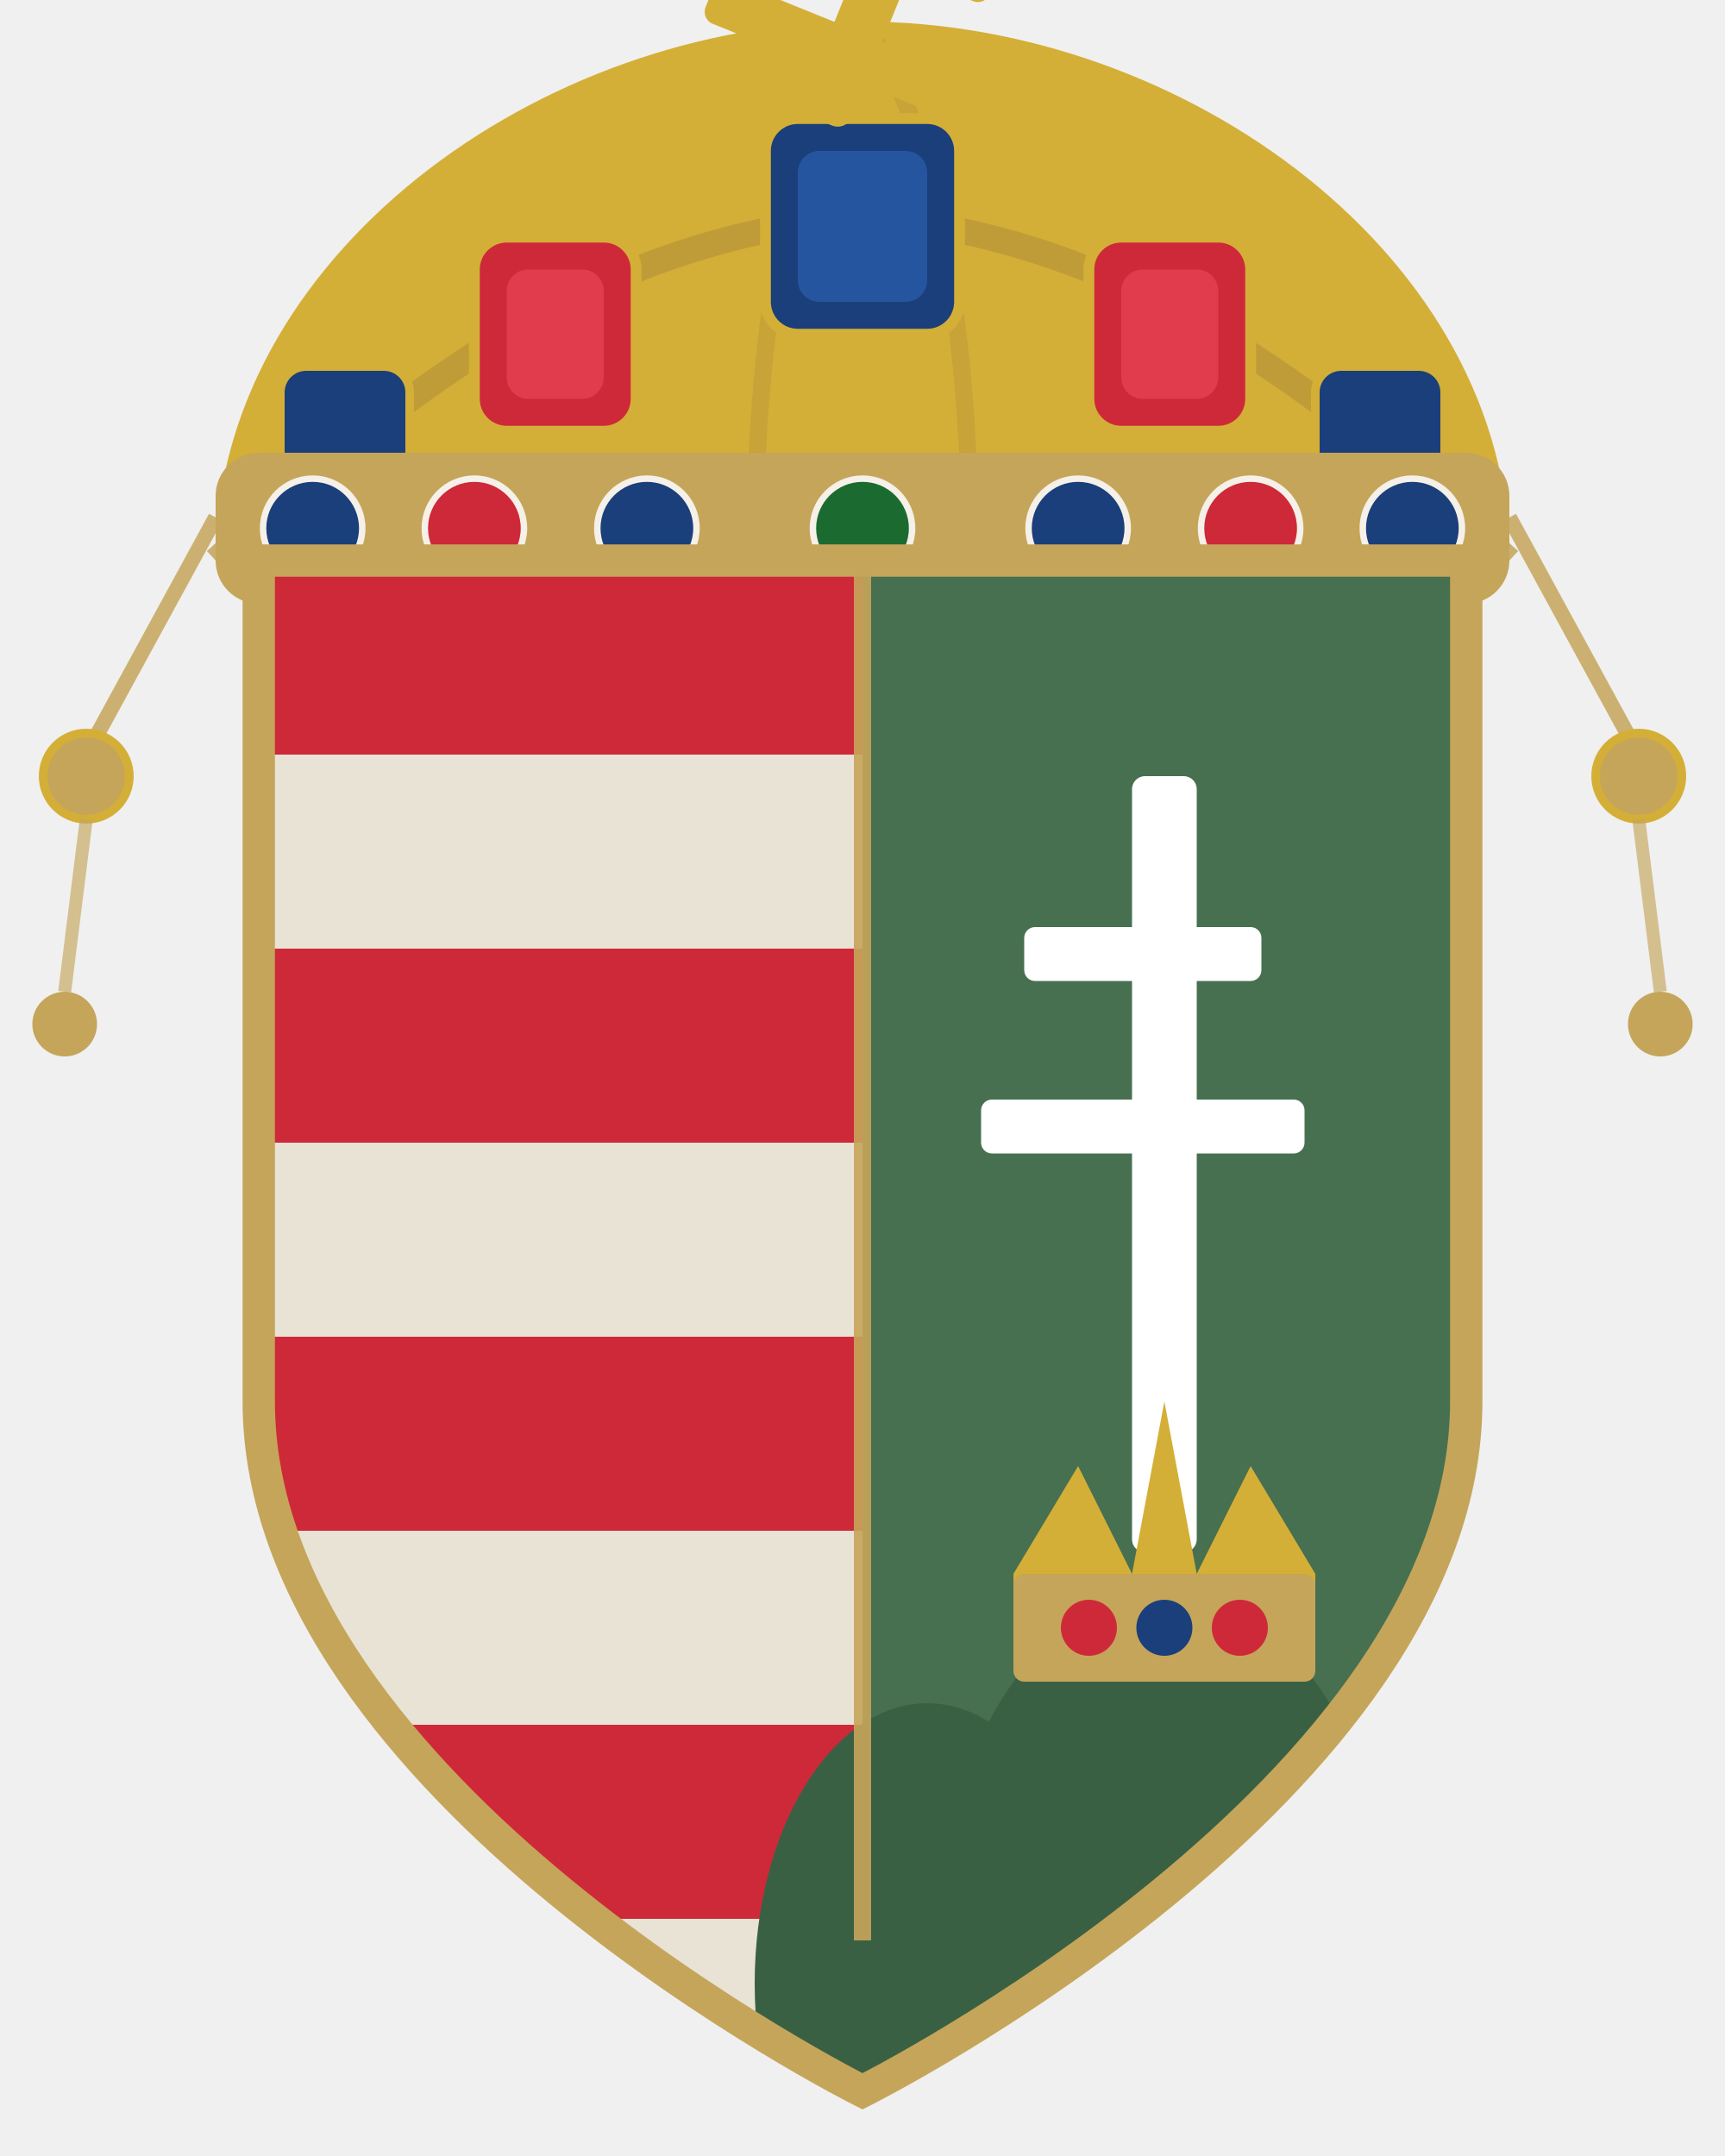
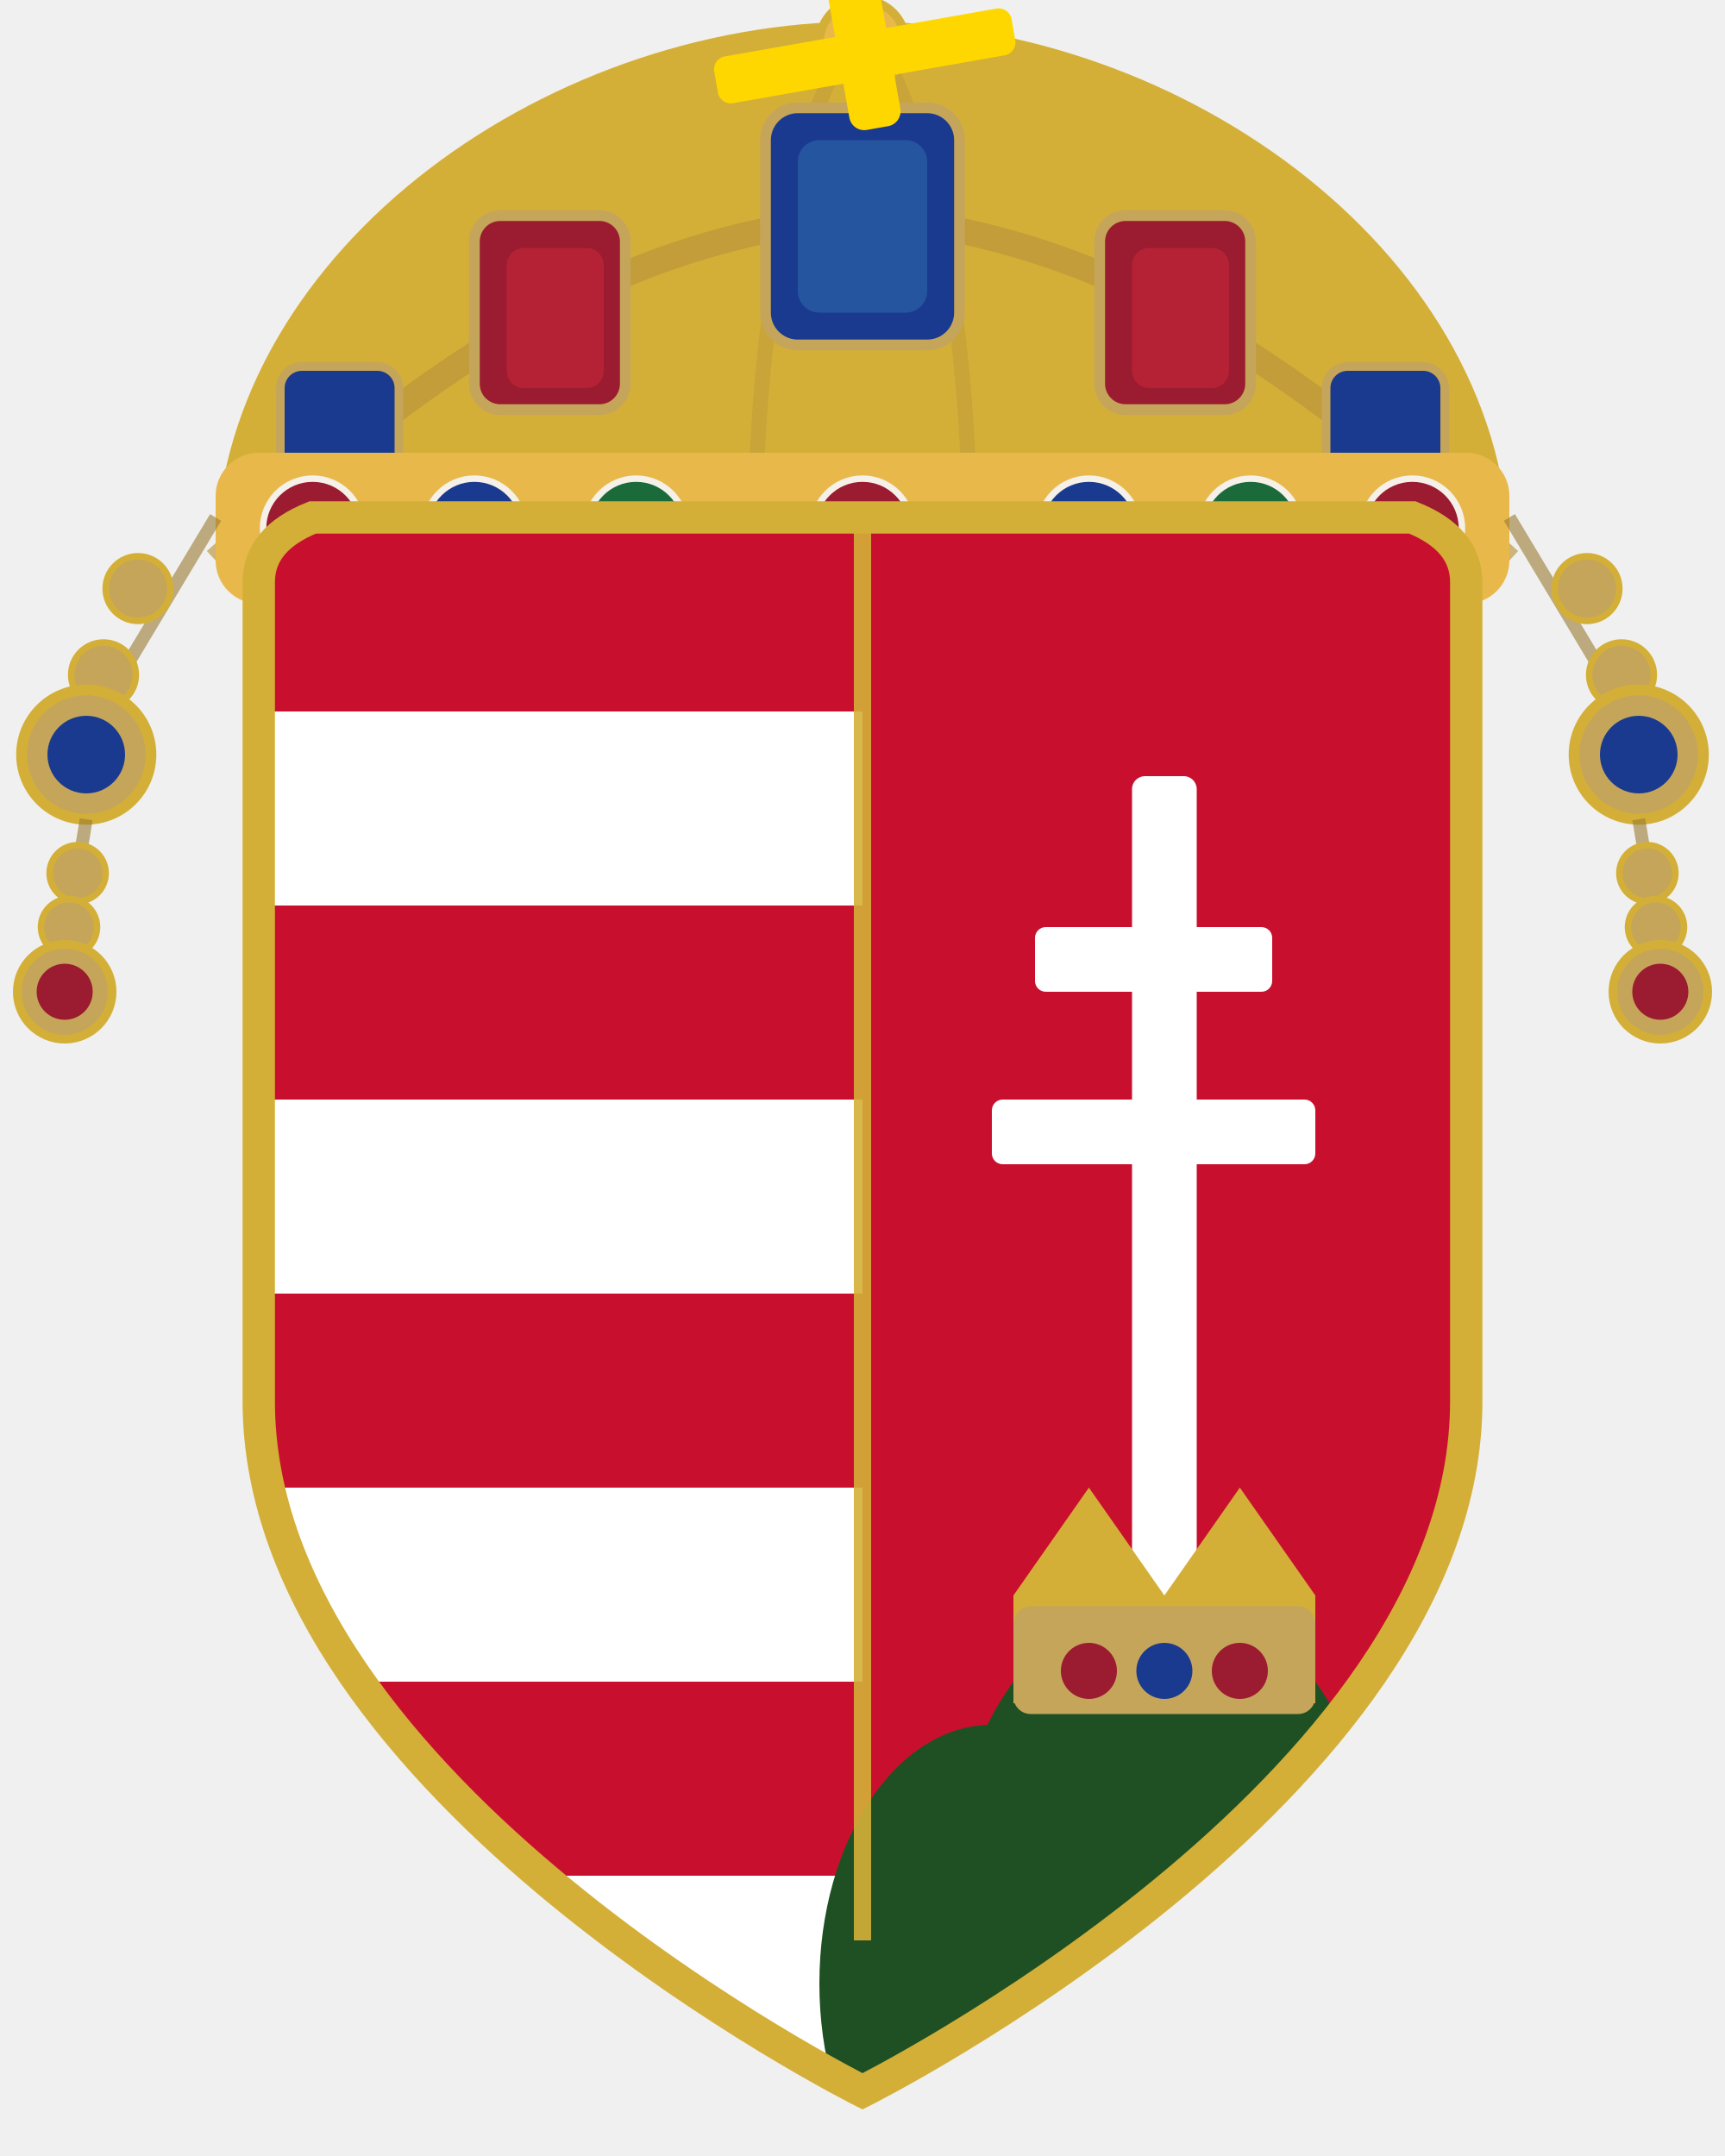
<svg xmlns="http://www.w3.org/2000/svg" viewBox="0 0 80 100" fill="none">
  <defs>
    <clipPath id="ssc-shield">
-       <path d="M12,26 H68 V65 C68,83 40,97 40,97 C40,97 12,83 12,65 Z" />
+       <path d="M12,27 Q12,25 14.5,24 H65.5 Q68,25 68,27 V65 C68,83 40,97 40,97 C40,97 12,83 12,65 Z" />
    </clipPath>
  </defs>
  <path d="M10,26 C10,12 25,1 40,1 C55,1 70,12 70,26 Z" fill="#D4AF37" />
-   <path d="M10,26 C22,15 30,11 40,10 C50,11 58,15 70,26" fill="none" stroke="#B8943A" stroke-width="1.2" opacity="0.7" />
-   <path d="M40,1 C37,5 35,14 35,26" fill="none" stroke="#B8943A" stroke-width="0.8" opacity="0.45" />
-   <path d="M40,1 C43,5 45,14 45,26" fill="none" stroke="#B8943A" stroke-width="0.8" opacity="0.45" />
-   <rect x="35.5" y="5.5" width="9" height="10" rx="1.5" fill="#1A3F7A" stroke="#D4AF37" stroke-width="0.5" />
-   <rect x="37" y="7" width="6" height="7" rx="1" fill="#2655A0" />
-   <rect x="22" y="11" width="7.5" height="9" rx="1.5" fill="#CE2939" stroke="#D4AF37" stroke-width="0.5" />
-   <rect x="23.5" y="12.5" width="4.5" height="6" rx="1" fill="#E03C4E" />
-   <rect x="50.5" y="11" width="7.5" height="9" rx="1.5" fill="#CE2939" stroke="#D4AF37" stroke-width="0.5" />
-   <rect x="52" y="12.5" width="4.5" height="6" rx="1" fill="#E03C4E" />
-   <rect x="13" y="17" width="6" height="7" rx="1.2" fill="#1A3F7A" stroke="#D4AF37" stroke-width="0.4" />
-   <rect x="61" y="17" width="6" height="7" rx="1.2" fill="#1A3F7A" stroke="#D4AF37" stroke-width="0.4" />
-   <rect x="10" y="21" width="60" height="7" rx="2" fill="#C5A55A" />
-   <circle cx="14.5" cy="24.5" r="2.3" fill="#1A3F7A" stroke="#F5F0E8" stroke-width="0.3" />
-   <circle cx="22" cy="24.5" r="2.3" fill="#CE2939" stroke="#F5F0E8" stroke-width="0.3" />
-   <circle cx="30" cy="24.5" r="2.3" fill="#1A3F7A" stroke="#F5F0E8" stroke-width="0.3" />
-   <circle cx="40" cy="24.5" r="2.3" fill="#1B6B30" stroke="#F5F0E8" stroke-width="0.3" />
-   <circle cx="50" cy="24.5" r="2.3" fill="#1A3F7A" stroke="#F5F0E8" stroke-width="0.3" />
-   <circle cx="58" cy="24.5" r="2.3" fill="#CE2939" stroke="#F5F0E8" stroke-width="0.3" />
-   <circle cx="65.5" cy="24.5" r="2.3" fill="#1A3F7A" stroke="#F5F0E8" stroke-width="0.3" />
-   <g transform="rotate(22, 40, 1)">
-     <rect x="38.8" y="-7" width="2.4" height="13" rx="0.7" fill="#D4AF37" />
-     <rect x="35" y="-4" width="10" height="2.2" rx="0.6" fill="#D4AF37" />
-     <rect x="33" y="1.5" width="14" height="2.2" rx="0.6" fill="#D4AF37" />
+   <path d="M10,26 C22,15 30,11 40,10 C50,11 58,15 70,26" fill="none" stroke="#B8943A" stroke-width="1.2" opacity="0.65" />
+   <path d="M40,1 C37,5 35,14 35,26" fill="none" stroke="#B8943A" stroke-width="0.7" opacity="0.4" />
+   <path d="M40,1 C43,5 45,14 45,26" fill="none" stroke="#B8943A" stroke-width="0.7" opacity="0.4" />
+   <rect x="35.5" y="5" width="9" height="11" rx="1.5" fill="#1A3A8F" stroke="#C5A55A" stroke-width="0.5" />
+   <rect x="37" y="6.5" width="6" height="8" rx="1" fill="#2655A0" />
+   <rect x="22" y="10" width="7" height="9" rx="1.2" fill="#9B1B30" stroke="#C5A55A" stroke-width="0.5" />
+   <rect x="23.5" y="11.5" width="4.5" height="6.5" rx="0.8" fill="#B52235" />
+   <rect x="51" y="10" width="7" height="9" rx="1.2" fill="#9B1B30" stroke="#C5A55A" stroke-width="0.5" />
+   <rect x="52.5" y="11.5" width="4.5" height="6.5" rx="0.8" fill="#B52235" />
+   <rect x="13" y="17" width="5.5" height="7" rx="1" fill="#1A3A8F" stroke="#C5A55A" stroke-width="0.4" />
+   <rect x="61.5" y="17" width="5.5" height="7" rx="1" fill="#1A3A8F" stroke="#C5A55A" stroke-width="0.4" />
+   <circle cx="40" cy="2" r="2" fill="#E8B84B" stroke="#D4AF37" stroke-width="0.4" />
+   <rect x="10" y="21" width="60" height="7" rx="2" fill="#E8B84B" />
+   <circle cx="14.5" cy="24.5" r="2.3" fill="#9B1B30" stroke="#F5F0E8" stroke-width="0.3" />
+   <circle cx="22" cy="24.5" r="2.3" fill="#1A3A8F" stroke="#F5F0E8" stroke-width="0.3" />
+   <circle cx="29.5" cy="24.5" r="2.3" fill="#1B6B3A" stroke="#F5F0E8" stroke-width="0.3" />
+   <circle cx="40" cy="24.5" r="2.3" fill="#9B1B30" stroke="#F5F0E8" stroke-width="0.3" />
+   <circle cx="50.5" cy="24.5" r="2.3" fill="#1A3A8F" stroke="#F5F0E8" stroke-width="0.3" />
+   <circle cx="58" cy="24.5" r="2.3" fill="#1B6B3A" stroke="#F5F0E8" stroke-width="0.3" />
+   <circle cx="65.5" cy="24.5" r="2.3" fill="#9B1B30" stroke="#F5F0E8" stroke-width="0.3" />
+   <g transform="rotate(-10, 40, 2)">
+     <rect x="38.8" y="-7" width="2.4" height="13" rx="0.7" fill="#FFD700" />
+     <rect x="35" y="-4" width="10" height="2.2" rx="0.6" fill="#FFD700" />
+     <rect x="33" y="1.5" width="14" height="2.2" rx="0.6" fill="#FFD700" />
  </g>
-   <line x1="10" y1="24" x2="4" y2="35" stroke="#C5A55A" stroke-width="0.7" opacity="0.85" />
-   <circle cx="4" cy="36" r="2" fill="#C5A55A" stroke="#D4AF37" stroke-width="0.4" />
-   <line x1="4" y1="38" x2="3" y2="46" stroke="#C5A55A" stroke-width="0.6" opacity="0.65" />
-   <circle cx="3" cy="47.5" r="1.5" fill="#C5A55A" />
-   <line x1="70" y1="24" x2="76" y2="35" stroke="#C5A55A" stroke-width="0.7" opacity="0.85" />
-   <circle cx="76" cy="36" r="2" fill="#C5A55A" stroke="#D4AF37" stroke-width="0.4" />
-   <line x1="76" y1="38" x2="77" y2="46" stroke="#C5A55A" stroke-width="0.6" opacity="0.65" />
-   <circle cx="77" cy="47.5" r="1.5" fill="#C5A55A" />
-   <path d="M12,26 H68 V65 C68,83 40,97 40,97 C40,97 12,83 12,65 Z" fill="#0D1A2E" />
+   <line x1="10" y1="24" x2="4" y2="34" stroke="#9A7A30" stroke-width="0.6" opacity="0.6" />
+   <circle cx="6.4" cy="27.3" r="1.5" fill="#C5A55A" stroke="#D4AF37" stroke-width="0.3" />
+   <circle cx="4.8" cy="31.3" r="1.5" fill="#C5A55A" stroke="#D4AF37" stroke-width="0.3" />
+   <circle cx="4" cy="35" r="3" fill="#C5A55A" stroke="#D4AF37" stroke-width="0.5" />
+   <circle cx="4" cy="35" r="1.8" fill="#1A3A8F" />
+   <line x1="4" y1="38" x2="3" y2="44" stroke="#9A7A30" stroke-width="0.6" opacity="0.6" />
+   <circle cx="3.6" cy="40.5" r="1.3" fill="#C5A55A" stroke="#D4AF37" stroke-width="0.3" />
+   <circle cx="3.2" cy="43" r="1.3" fill="#C5A55A" stroke="#D4AF37" stroke-width="0.3" />
+   <circle cx="3" cy="46" r="2.2" fill="#C5A55A" stroke="#D4AF37" stroke-width="0.4" />
+   <circle cx="3" cy="46" r="1.3" fill="#9B1B30" />
+   <line x1="70" y1="24" x2="76" y2="34" stroke="#9A7A30" stroke-width="0.6" opacity="0.6" />
+   <circle cx="73.6" cy="27.3" r="1.5" fill="#C5A55A" stroke="#D4AF37" stroke-width="0.3" />
+   <circle cx="75.2" cy="31.3" r="1.5" fill="#C5A55A" stroke="#D4AF37" stroke-width="0.3" />
+   <circle cx="76" cy="35" r="3" fill="#C5A55A" stroke="#D4AF37" stroke-width="0.5" />
+   <circle cx="76" cy="35" r="1.8" fill="#1A3A8F" />
+   <line x1="76" y1="38" x2="77" y2="44" stroke="#9A7A30" stroke-width="0.6" opacity="0.6" />
+   <circle cx="76.4" cy="40.5" r="1.3" fill="#C5A55A" stroke="#D4AF37" stroke-width="0.3" />
+   <circle cx="76.8" cy="43" r="1.3" fill="#C5A55A" stroke="#D4AF37" stroke-width="0.3" />
+   <circle cx="77" cy="46" r="2.2" fill="#C5A55A" stroke="#D4AF37" stroke-width="0.4" />
+   <circle cx="77" cy="46" r="1.3" fill="#9B1B30" />
+   <path d="M12,27 Q12,25 14.5,24 H65.5 Q68,25 68,27 V65 C68,83 40,97 40,97 C40,97 12,83 12,65 Z" fill="#0D1A2E" />
  <g clip-path="url(#ssc-shield)">
-     <rect x="12" y="26" width="28" height="9" fill="#CE2939" />
-     <rect x="12" y="35" width="28" height="9" fill="#E8E3D5" />
-     <rect x="12" y="44" width="28" height="9" fill="#CE2939" />
-     <rect x="12" y="53" width="28" height="9" fill="#E8E3D5" />
-     <rect x="12" y="62" width="28" height="9" fill="#CE2939" />
-     <rect x="12" y="71" width="28" height="9" fill="#E8E3D5" />
-     <rect x="12" y="80" width="28" height="9" fill="#CE2939" />
-     <rect x="12" y="89" width="28" height="9" fill="#E8E3D5" />
-     <rect x="40" y="26" width="28" height="71" fill="#477050" />
-     <ellipse cx="43" cy="92" rx="8" ry="13" fill="#3A6044" />
-     <ellipse cx="54" cy="88" rx="10" ry="14" fill="#3A6044" />
-     <ellipse cx="65" cy="92" rx="8" ry="13" fill="#3A6044" />
-     <rect x="52.5" y="36" width="3" height="36" rx="0.6" fill="#FFFFFF" />
-     <rect x="47.5" y="43" width="11" height="2.5" rx="0.5" fill="#FFFFFF" />
-     <rect x="45.5" y="51" width="15" height="2.5" rx="0.5" fill="#FFFFFF" />
-     <path d="M47,77 L47,73 L50,68 L52.5,73 L54,65 L55.5,73 L58,68 L61,73 L61,77 Z" fill="#D4AF37" />
-     <rect x="47" y="73" width="14" height="5" rx="0.5" fill="#C5A55A" />
-     <circle cx="50.5" cy="75.5" r="1.3" fill="#CE2939" />
-     <circle cx="54" cy="75.5" r="1.3" fill="#1A3F7A" />
-     <circle cx="57.5" cy="75.5" r="1.3" fill="#CE2939" />
+     <rect x="12" y="24" width="28" height="9.1" fill="#C8102E" />
+     <rect x="12" y="33" width="28" height="9.1" fill="#FFFFFF" />
+     <rect x="12" y="42" width="28" height="9.1" fill="#C8102E" />
+     <rect x="12" y="51" width="28" height="9.1" fill="#FFFFFF" />
+     <rect x="12" y="60" width="28" height="9.1" fill="#C8102E" />
+     <rect x="12" y="69" width="28" height="9.1" fill="#FFFFFF" />
+     <rect x="12" y="78" width="28" height="9.1" fill="#C8102E" />
+     <rect x="12" y="87" width="28" height="9.1" fill="#FFFFFF" />
+     <rect x="40" y="24" width="28" height="73" fill="#C8102E" />
+     <ellipse cx="46" cy="92" rx="8" ry="12" fill="#1E5024" />
+     <ellipse cx="54" cy="88" rx="10" ry="14" fill="#1E5024" />
+     <ellipse cx="62" cy="92" rx="8" ry="12" fill="#1E5024" />
+     <rect x="52.5" y="36" width="3" height="38" rx="0.6" fill="#FFFFFF" />
+     <rect x="48" y="43" width="11" height="3" rx="0.5" fill="#FFFFFF" />
+     <rect x="46" y="51" width="15" height="3" rx="0.5" fill="#FFFFFF" />
+     <path d="M47,79 L47,74 L50.5,69 L54,74 L57.5,69 L61,74 L61,79 Z" fill="#D4AF37" />
+     <rect x="47" y="74.5" width="14" height="5" rx="0.8" fill="#C5A55A" />
+     <circle cx="50.5" cy="77.5" r="1.3" fill="#9B1B30" />
+     <circle cx="54" cy="77.5" r="1.3" fill="#1A3A8F" />
+     <circle cx="57.5" cy="77.5" r="1.3" fill="#9B1B30" />
  </g>
-   <line x1="40" y1="26" x2="40" y2="90" stroke="#C5A55A" stroke-width="0.8" opacity="0.9" />
-   <path d="M12,26 H68 V65 C68,83 40,97 40,97 C40,97 12,83 12,65 Z" fill="none" stroke="#C5A55A" stroke-width="1.5" />
+   <line x1="40" y1="24" x2="40" y2="90" stroke="#D4AF37" stroke-width="0.8" opacity="0.9" />
+   <path d="M12,27 Q12,25 14.5,24 H65.5 Q68,25 68,27 V65 C68,83 40,97 40,97 C40,97 12,83 12,65 Z" fill="none" stroke="#D4AF37" stroke-width="1.5" />
</svg>
